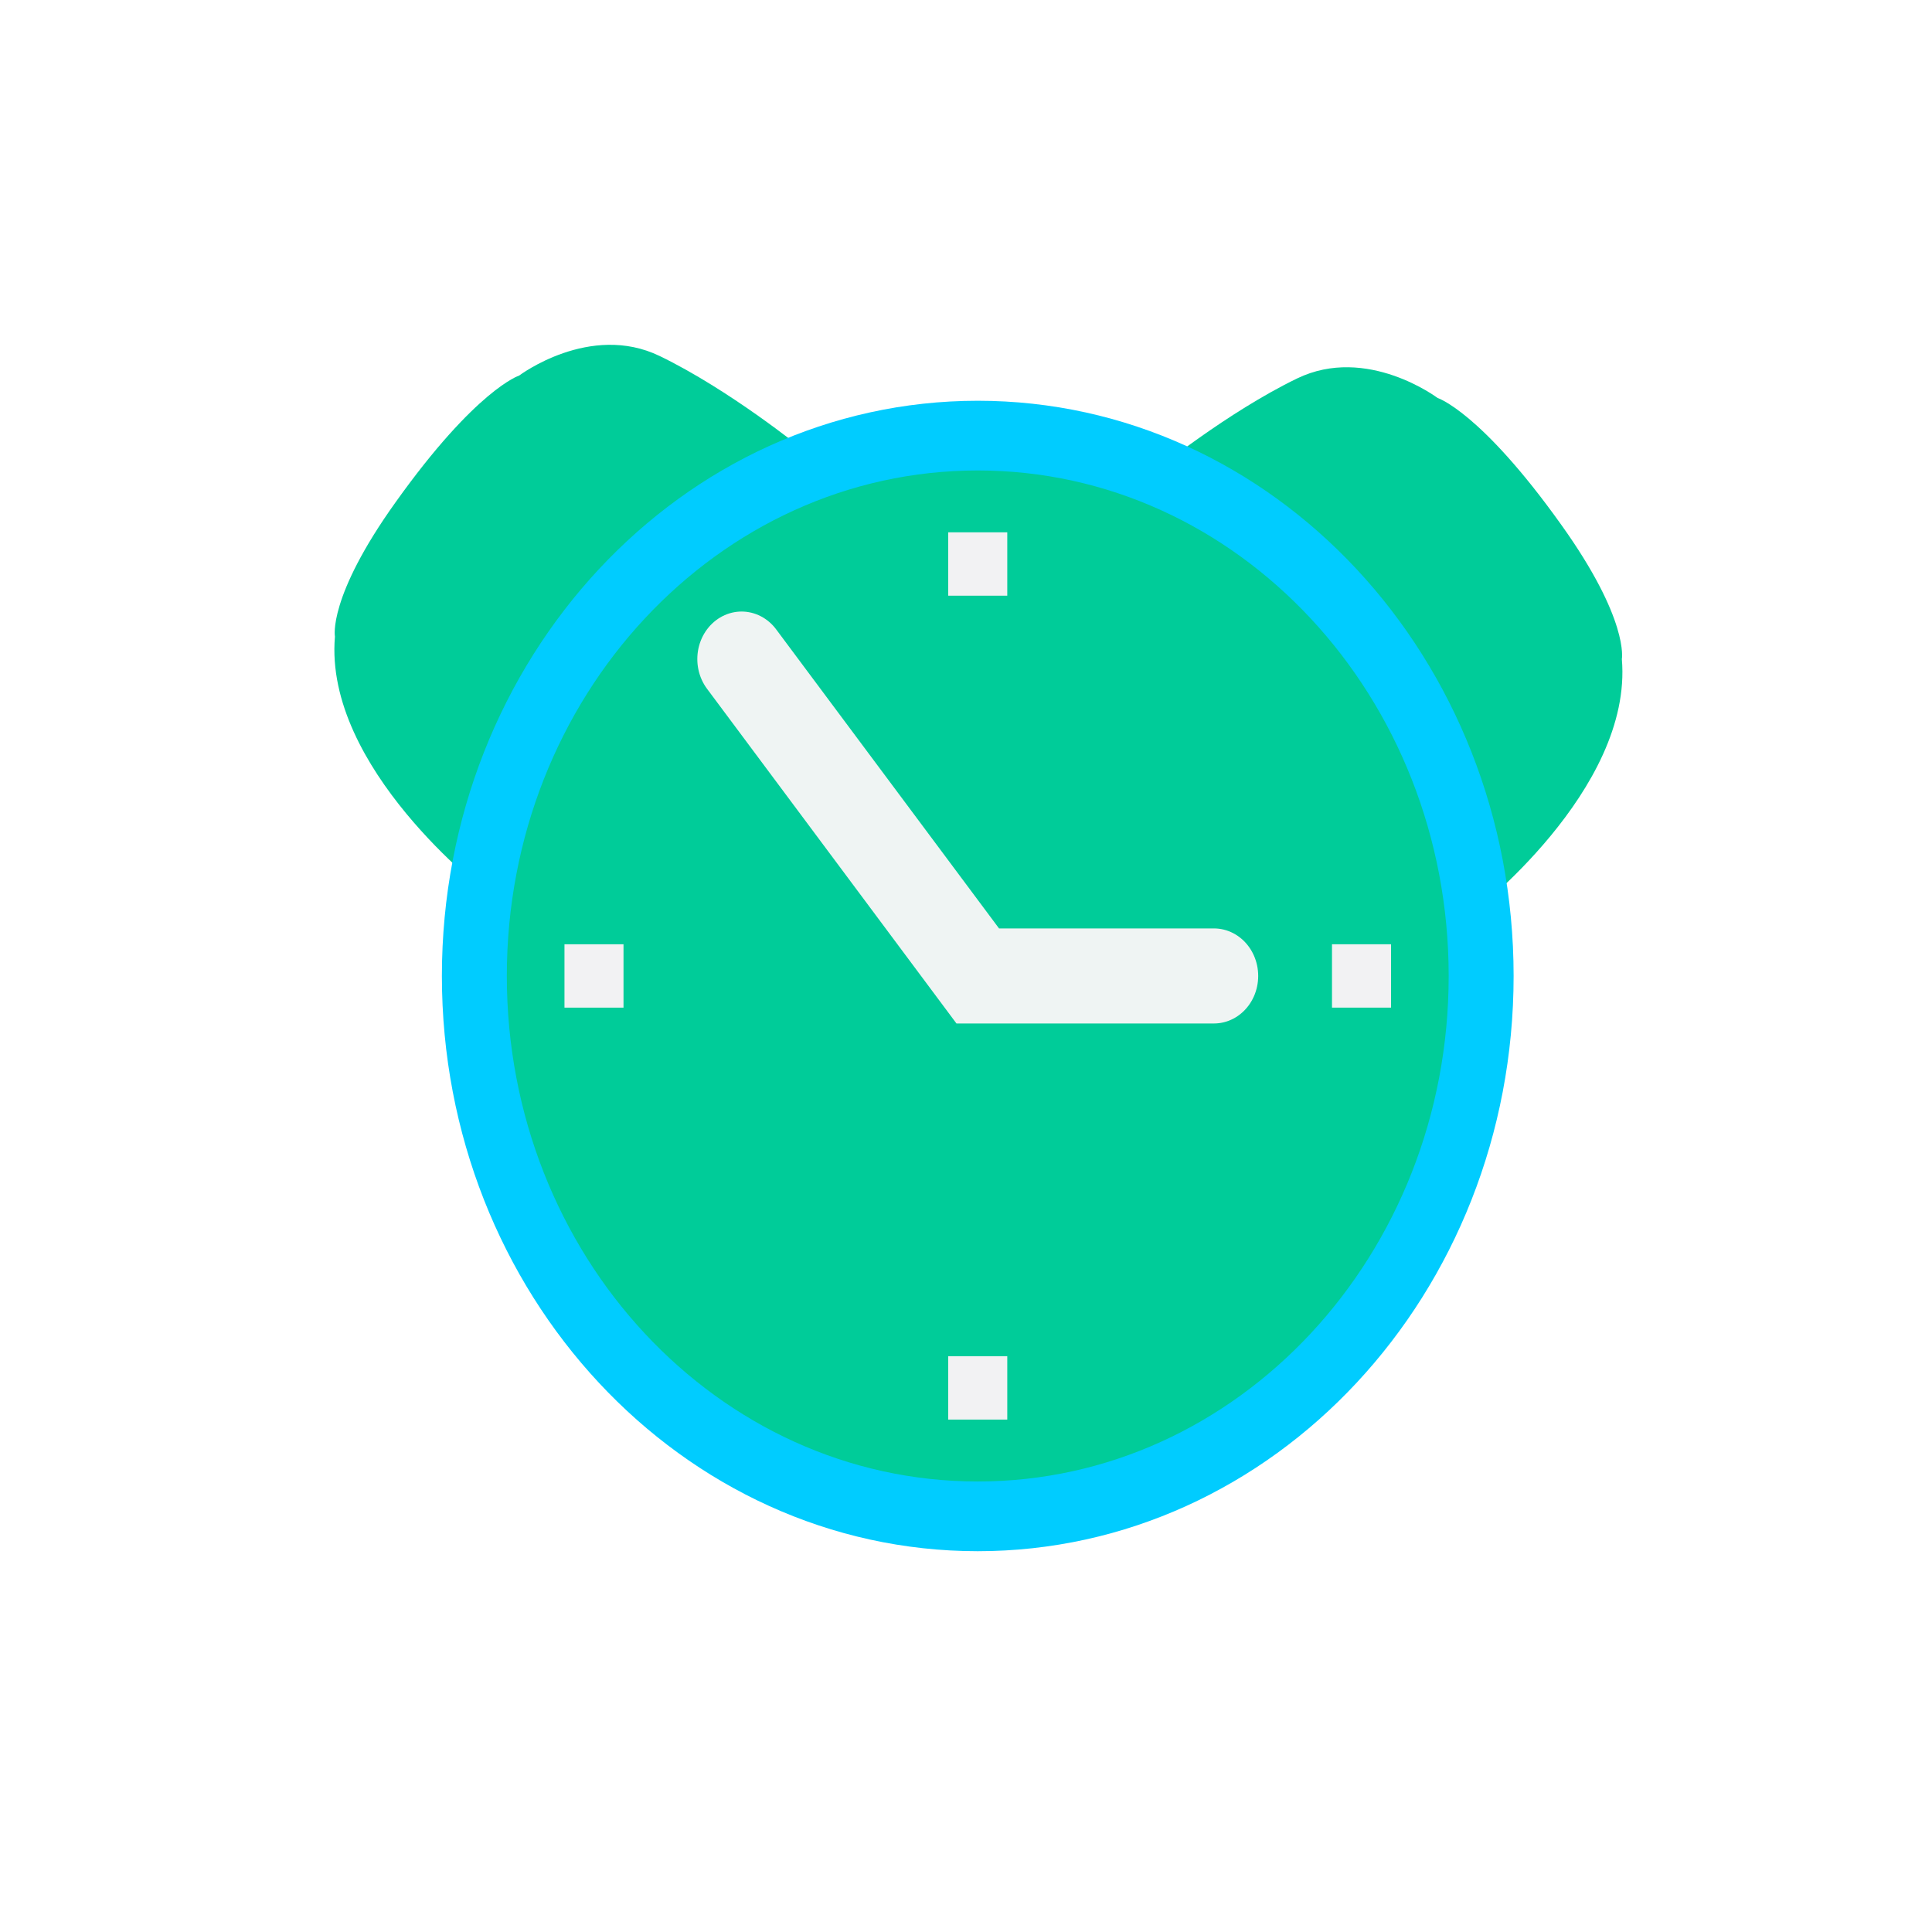
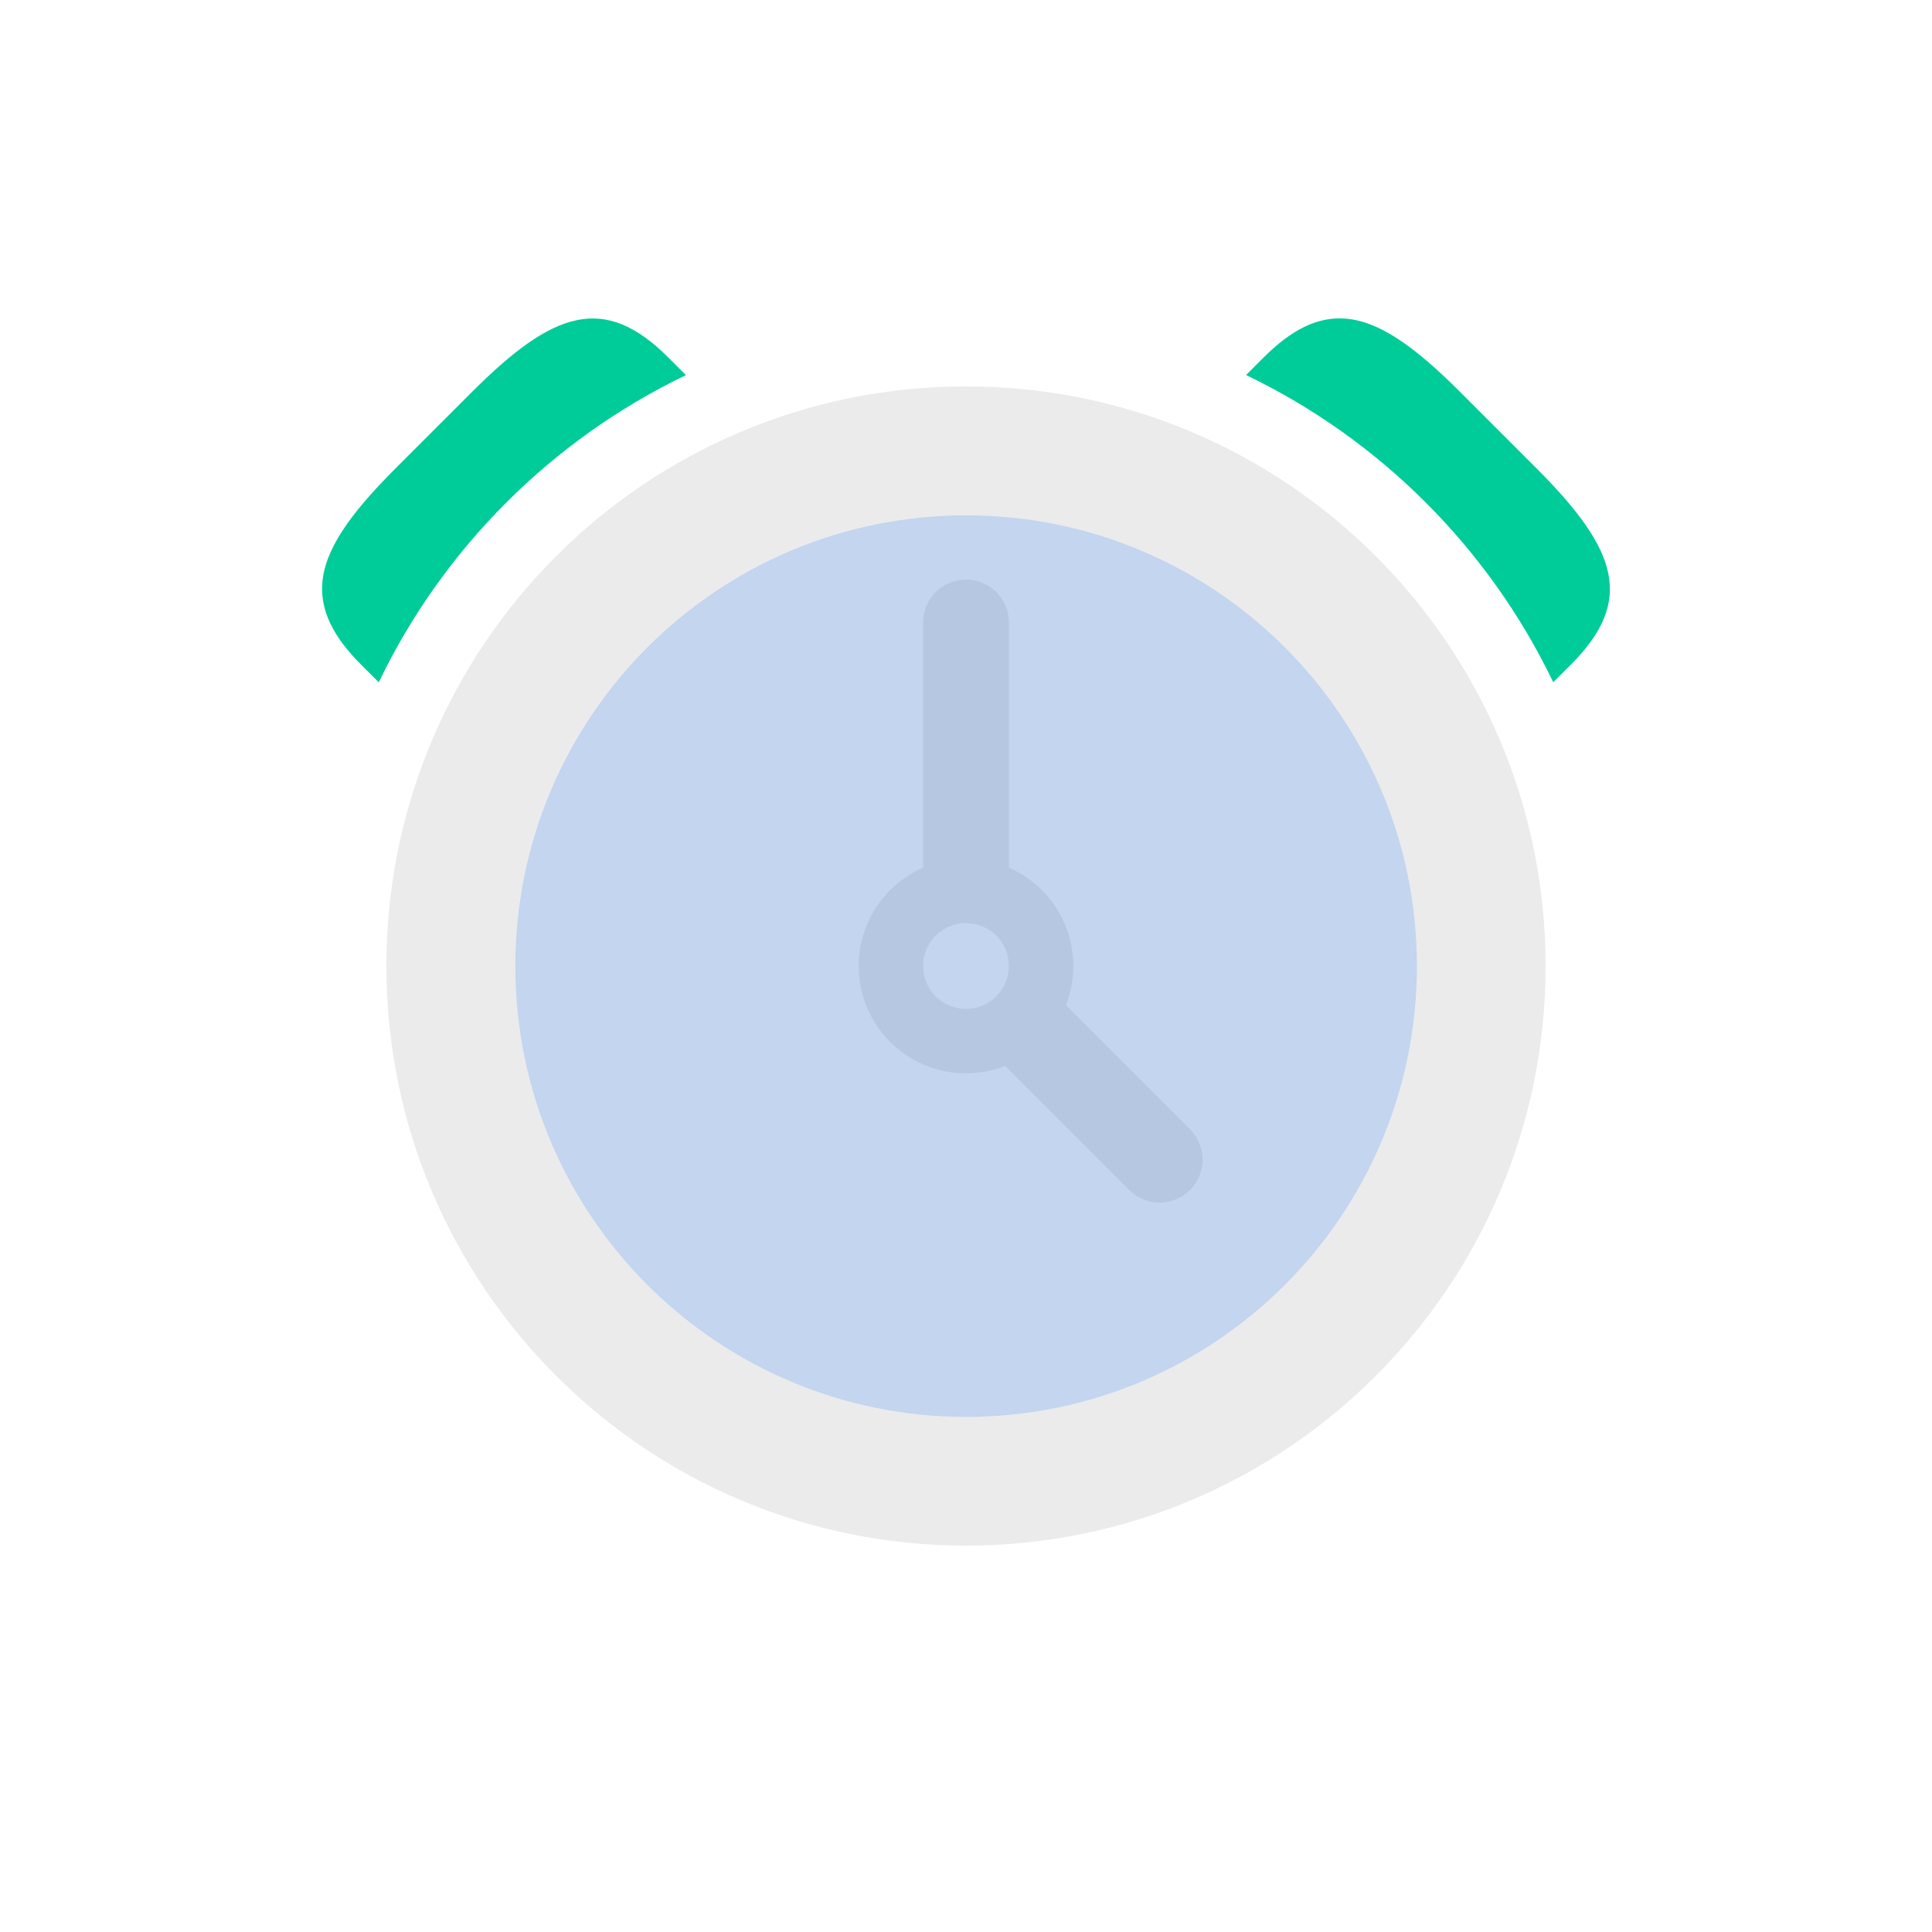
- <svg xmlns="http://www.w3.org/2000/svg" version="1.1" width="24" height="24" id="svg7826">
-   <defs id="defs7828" />
-   <g id="123" transform="translate(0,-1028.362)">
-     <rect width="24" height="24" x="-2.220446e-16" y="1028.362" id="bg_hide" style="opacity:0;fill:#a3a3a3;fill-opacity:1;stroke:none" />
-     <g transform="matrix(0.7334194,0,0,0.787285,3.344954,221.4243)" id="g4228">
-       <g id="g4501" transform="matrix(1.024543,0,0,1,-0.1356225,0.2724)">
-         <path style="fill:#00cc99;fill-opacity:1;stroke:none" id="path4499" d="m 20,1039.115 c 0,0 2.679,-1.955 2.493,-4.025 0,0 0.124,-0.618 -1.002,-2.12 -1.335,-1.786 -2.044,-2 -2.044,-2 0,0 -1.169,-0.841 -2.323,-0.308 -1.154,0.533 -2.351,1.461 -2.351,1.461 z" />
-         <path style="fill:#00cc99;fill-opacity:1;stroke:none" id="path4497" d="m 3.711,1038.761 c 0,0 -2.679,-1.955 -2.493,-4.025 0,0 -0.124,-0.618 1.002,-2.12 1.335,-1.786 2.044,-2 2.044,-2 0,0 1.169,-0.841 2.323,-0.308 1.154,0.533 2.351,1.461 2.351,1.461 z" />
+ <svg xmlns="http://www.w3.org/2000/svg" id="svg3738" height="24" width="24" version="1.1">
+   <defs id="defs8">
+     <clipPath id="clipPath3844" clipPathUnits="userSpaceOnUse">
+       <path id="path3846" style="color:#000000;opacity:0.25;fill:#ff00ff" d="m 449,384 c -11.598,0 -21,9.402 -21,21 0,11.598 9.402,21 21,21 11.598,0 21,-9.402 21,-21 0,-11.598 -9.402,-21 -21,-21 z m 0,17 c 2.209,0 4,1.791 4,4 0,2.209 -1.791,4 -4,4 -2.209,0 -4,-1.791 -4,-4 0,-2.209 1.791,-4 4,-4 z" />
+     </clipPath>
+     <clipPath id="clipPath3844-1" clipPathUnits="userSpaceOnUse">
+       <path id="path3846-7" style="color:#000000;opacity:0.25;fill:#ff00ff" d="m 449,384 c -11.598,0 -21,9.402 -21,21 0,11.598 9.402,21 21,21 11.598,0 21,-9.402 21,-21 0,-11.598 -9.402,-21 -21,-21 z m 0,17 c 2.209,0 4,1.791 4,4 0,2.209 -1.791,4 -4,4 -2.209,0 -4,-1.791 -4,-4 0,-2.209 1.791,-4 4,-4 z" />
+     </clipPath>
+     <clipPath id="clipPath3844-1-5" clipPathUnits="userSpaceOnUse">
+       <path id="path3846-7-9" style="color:#000000;opacity:0.25;fill:#ff00ff" d="m 449,384 c -11.598,0 -21,9.402 -21,21 0,11.598 9.402,21 21,21 11.598,0 21,-9.402 21,-21 0,-11.598 -9.402,-21 -21,-21 z m 0,17 c 2.209,0 4,1.791 4,4 0,2.209 -1.791,4 -4,4 -2.209,0 -4,-1.791 -4,-4 0,-2.209 1.791,-4 4,-4 z" />
+     </clipPath>
+     <clipPath id="clipPath3844-3" clipPathUnits="userSpaceOnUse">
+       <path id="path3846-5" style="color:#000000;opacity:0.25;fill:#ff00ff" d="m 449,384 c -11.598,0 -21,9.402 -21,21 0,11.598 9.402,21 21,21 11.598,0 21,-9.402 21,-21 0,-11.598 -9.402,-21 -21,-21 z m 0,17 c 2.209,0 4,1.791 4,4 0,2.209 -1.791,4 -4,4 -2.209,0 -4,-1.791 -4,-4 0,-2.209 1.791,-4 4,-4 z" />
+     </clipPath>
+     <clipPath id="clipPath3844-1-4" clipPathUnits="userSpaceOnUse">
+       <path id="path3846-7-93" style="color:#000000;opacity:0.25;fill:#ff00ff" d="m 449,384 c -11.598,0 -21,9.402 -21,21 0,11.598 9.402,21 21,21 11.598,0 21,-9.402 21,-21 0,-11.598 -9.402,-21 -21,-21 z m 0,17 c 2.209,0 4,1.791 4,4 0,2.209 -1.791,4 -4,4 -2.209,0 -4,-1.791 -4,-4 0,-2.209 1.791,-4 4,-4 z" />
+     </clipPath>
+     <clipPath id="clipPath3844-6" clipPathUnits="userSpaceOnUse">
+       <path id="path3846-0" style="color:#000000;opacity:0.25;fill:#ff00ff" d="m 449,384 c -11.598,0 -21,9.402 -21,21 0,11.598 9.402,21 21,21 11.598,0 21,-9.402 21,-21 0,-11.598 -9.402,-21 -21,-21 z m 0,17 c 2.209,0 4,1.791 4,4 0,2.209 -1.791,4 -4,4 -2.209,0 -4,-1.791 -4,-4 0,-2.209 1.791,-4 4,-4 z" />
+     </clipPath>
+     <clipPath id="clipPath3844-1-8" clipPathUnits="userSpaceOnUse">
+       <path id="path3846-7-3" style="color:#000000;opacity:0.25;fill:#ff00ff" d="m 449,384 c -11.598,0 -21,9.402 -21,21 0,11.598 9.402,21 21,21 11.598,0 21,-9.402 21,-21 0,-11.598 -9.402,-21 -21,-21 z m 0,17 c 2.209,0 4,1.791 4,4 0,2.209 -1.791,4 -4,4 -2.209,0 -4,-1.791 -4,-4 0,-2.209 1.791,-4 4,-4 z" />
+     </clipPath>
+     <clipPath id="clipPath3844-7" clipPathUnits="userSpaceOnUse">
+       <path id="path3846-9" style="color:#000000;opacity:0.25;fill:#ff00ff" d="m 449,384 c -11.598,0 -21,9.402 -21,21 0,11.598 9.402,21 21,21 11.598,0 21,-9.402 21,-21 0,-11.598 -9.402,-21 -21,-21 z m 0,17 c 2.209,0 4,1.791 4,4 0,2.209 -1.791,4 -4,4 -2.209,0 -4,-1.791 -4,-4 0,-2.209 1.791,-4 4,-4 z" />
+     </clipPath>
+     <clipPath id="clipPath3844-1-6" clipPathUnits="userSpaceOnUse">
+       <path id="path3846-7-1" style="color:#000000;opacity:0.25;fill:#ff00ff" d="m 449,384 c -11.598,0 -21,9.402 -21,21 0,11.598 9.402,21 21,21 11.598,0 21,-9.402 21,-21 0,-11.598 -9.402,-21 -21,-21 z m 0,17 c 2.209,0 4,1.791 4,4 0,2.209 -1.791,4 -4,4 -2.209,0 -4,-1.791 -4,-4 0,-2.209 1.791,-4 4,-4 z" />
+     </clipPath>
+     <clipPath id="clipPath3844-5" clipPathUnits="userSpaceOnUse">
+       <path id="path3846-3" style="color:#000000;opacity:0.25;fill:#ff00ff" d="m 449,384 c -11.598,0 -21,9.402 -21,21 0,11.598 9.402,21 21,21 11.598,0 21,-9.402 21,-21 0,-11.598 -9.402,-21 -21,-21 z m 0,17 c 2.209,0 4,1.791 4,4 0,2.209 -1.791,4 -4,4 -2.209,0 -4,-1.791 -4,-4 0,-2.209 1.791,-4 4,-4 z" />
+     </clipPath>
+     <clipPath id="clipPath3844-8" clipPathUnits="userSpaceOnUse">
+       <path id="path3846-01" style="color:#000000;opacity:0.25;fill:#ff00ff" d="m 449,384 c -11.598,0 -21,9.402 -21,21 0,11.598 9.402,21 21,21 11.598,0 21,-9.402 21,-21 0,-11.598 -9.402,-21 -21,-21 z m 0,17 c 2.209,0 4,1.791 4,4 0,2.209 -1.791,4 -4,4 -2.209,0 -4,-1.791 -4,-4 0,-2.209 1.791,-4 4,-4 z" />
+     </clipPath>
+     <clipPath id="clipPath3844-1-9" clipPathUnits="userSpaceOnUse">
+       <path id="path3846-7-92" style="color:#000000;opacity:0.25;fill:#ff00ff" d="m 449,384 c -11.598,0 -21,9.402 -21,21 0,11.598 9.402,21 21,21 11.598,0 21,-9.402 21,-21 0,-11.598 -9.402,-21 -21,-21 z m 0,17 c 2.209,0 4,1.791 4,4 0,2.209 -1.791,4 -4,4 -2.209,0 -4,-1.791 -4,-4 0,-2.209 1.791,-4 4,-4 z" />
+     </clipPath>
+     <clipPath id="clipPath3844-8-6" clipPathUnits="userSpaceOnUse">
+       <path id="path3846-01-5" style="color:#000000;opacity:0.25;fill:#ff00ff" d="m 449,384 c -11.598,0 -21,9.402 -21,21 0,11.598 9.402,21 21,21 11.598,0 21,-9.402 21,-21 0,-11.598 -9.402,-21 -21,-21 z m 0,17 c 2.209,0 4,1.791 4,4 0,2.209 -1.791,4 -4,4 -2.209,0 -4,-1.791 -4,-4 0,-2.209 1.791,-4 4,-4 z" />
+     </clipPath>
+     <clipPath id="clipPath3844-1-9-8" clipPathUnits="userSpaceOnUse">
+       <path id="path3846-7-92-5" style="color:#000000;opacity:0.25;fill:#ff00ff" d="m 449,384 c -11.598,0 -21,9.402 -21,21 0,11.598 9.402,21 21,21 11.598,0 21,-9.402 21,-21 0,-11.598 -9.402,-21 -21,-21 z m 0,17 c 2.209,0 4,1.791 4,4 0,2.209 -1.791,4 -4,4 -2.209,0 -4,-1.791 -4,-4 0,-2.209 1.791,-4 4,-4 z" />
+     </clipPath>
+     <clipPath id="clipPath3844-8-7" clipPathUnits="userSpaceOnUse">
+       <path id="path3846-01-53" style="color:#000000;opacity:0.25;fill:#ff00ff" d="m 449,384 c -11.598,0 -21,9.402 -21,21 0,11.598 9.402,21 21,21 11.598,0 21,-9.402 21,-21 0,-11.598 -9.402,-21 -21,-21 z m 0,17 c 2.209,0 4,1.791 4,4 0,2.209 -1.791,4 -4,4 -2.209,0 -4,-1.791 -4,-4 0,-2.209 1.791,-4 4,-4 z" />
+     </clipPath>
+     <clipPath id="clipPath3844-1-9-1" clipPathUnits="userSpaceOnUse">
+       <path id="path3846-7-92-2" style="color:#000000;opacity:0.25;fill:#ff00ff" d="m 449,384 c -11.598,0 -21,9.402 -21,21 0,11.598 9.402,21 21,21 11.598,0 21,-9.402 21,-21 0,-11.598 -9.402,-21 -21,-21 z m 0,17 c 2.209,0 4,1.791 4,4 0,2.209 -1.791,4 -4,4 -2.209,0 -4,-1.791 -4,-4 0,-2.209 1.791,-4 4,-4 z" />
+     </clipPath>
+     <clipPath id="clipPath3844-1-9-1-2" clipPathUnits="userSpaceOnUse">
+       <path id="path3846-7-92-2-2" style="color:#000000;opacity:0.25;fill:#ff00ff" d="m 449,384 c -11.598,0 -21,9.402 -21,21 0,11.598 9.402,21 21,21 11.598,0 21,-9.402 21,-21 0,-11.598 -9.402,-21 -21,-21 z m 0,17 c 2.209,0 4,1.791 4,4 0,2.209 -1.791,4 -4,4 -2.209,0 -4,-1.791 -4,-4 0,-2.209 1.791,-4 4,-4 z" />
+     </clipPath>
+     <clipPath id="clipPath3844-8-7-7" clipPathUnits="userSpaceOnUse">
+       <path id="path3846-01-53-0" style="color:#000000;opacity:0.25;fill:#ff00ff" d="m 449,384 c -11.598,0 -21,9.402 -21,21 0,11.598 9.402,21 21,21 11.598,0 21,-9.402 21,-21 0,-11.598 -9.402,-21 -21,-21 z m 0,17 c 2.209,0 4,1.791 4,4 0,2.209 -1.791,4 -4,4 -2.209,0 -4,-1.791 -4,-4 0,-2.209 1.791,-4 4,-4 z" />
+     </clipPath>
+     <clipPath id="clipPath3844-1-9-8-7" clipPathUnits="userSpaceOnUse">
+       <path id="path3846-7-92-5-2" style="color:#000000;opacity:0.25;fill:#ff00ff" d="m 449,384 c -11.598,0 -21,9.402 -21,21 0,11.598 9.402,21 21,21 11.598,0 21,-9.402 21,-21 0,-11.598 -9.402,-21 -21,-21 z m 0,17 c 2.209,0 4,1.791 4,4 0,2.209 -1.791,4 -4,4 -2.209,0 -4,-1.791 -4,-4 0,-2.209 1.791,-4 4,-4 z" />
+     </clipPath>
+     <clipPath id="clipPath3844-8-6-7" clipPathUnits="userSpaceOnUse">
+       <path id="path3846-01-5-2" style="color:#000000;opacity:0.25;fill:#ff00ff" d="m 449,384 c -11.598,0 -21,9.402 -21,21 0,11.598 9.402,21 21,21 11.598,0 21,-9.402 21,-21 0,-11.598 -9.402,-21 -21,-21 z m 0,17 c 2.209,0 4,1.791 4,4 0,2.209 -1.791,4 -4,4 -2.209,0 -4,-1.791 -4,-4 0,-2.209 1.791,-4 4,-4 z" />
+     </clipPath>
+     <clipPath id="clipPath3844-1-9-6" clipPathUnits="userSpaceOnUse">
+       <path id="path3846-7-92-0" style="color:#000000;opacity:0.25;fill:#ff00ff" d="m 449,384 c -11.598,0 -21,9.402 -21,21 0,11.598 9.402,21 21,21 11.598,0 21,-9.402 21,-21 0,-11.598 -9.402,-21 -21,-21 z m 0,17 c 2.209,0 4,1.791 4,4 0,2.209 -1.791,4 -4,4 -2.209,0 -4,-1.791 -4,-4 0,-2.209 1.791,-4 4,-4 z" />
+     </clipPath>
+     <clipPath id="clipPath3844-8-5" clipPathUnits="userSpaceOnUse">
+       <path id="path3846-01-6" style="color:#000000;opacity:0.25;fill:#ff00ff" d="m 449,384 c -11.598,0 -21,9.402 -21,21 0,11.598 9.402,21 21,21 11.598,0 21,-9.402 21,-21 0,-11.598 -9.402,-21 -21,-21 z m 0,17 c 2.209,0 4,1.791 4,4 0,2.209 -1.791,4 -4,4 -2.209,0 -4,-1.791 -4,-4 0,-2.209 1.791,-4 4,-4 z" />
+     </clipPath>
+     <clipPath id="clipPath3844-1-9-1-8" clipPathUnits="userSpaceOnUse">
+       <path id="path3846-7-92-2-21" style="color:#000000;opacity:0.25;fill:#ff00ff" d="m 449,384 c -11.598,0 -21,9.402 -21,21 0,11.598 9.402,21 21,21 11.598,0 21,-9.402 21,-21 0,-11.598 -9.402,-21 -21,-21 z m 0,17 c 2.209,0 4,1.791 4,4 0,2.209 -1.791,4 -4,4 -2.209,0 -4,-1.791 -4,-4 0,-2.209 1.791,-4 4,-4 z" />
+     </clipPath>
+     <clipPath id="clipPath3844-8-7-6" clipPathUnits="userSpaceOnUse">
+       <path id="path3846-01-53-00" style="color:#000000;opacity:0.25;fill:#ff00ff" d="m 449,384 c -11.598,0 -21,9.402 -21,21 0,11.598 9.402,21 21,21 11.598,0 21,-9.402 21,-21 0,-11.598 -9.402,-21 -21,-21 z m 0,17 c 2.209,0 4,1.791 4,4 0,2.209 -1.791,4 -4,4 -2.209,0 -4,-1.791 -4,-4 0,-2.209 1.791,-4 4,-4 z" />
+     </clipPath>
+     <clipPath id="clipPath3844-1-9-8-6" clipPathUnits="userSpaceOnUse">
+       <path id="path3846-7-92-5-8" style="color:#000000;opacity:0.25;fill:#ff00ff" d="m 449,384 c -11.598,0 -21,9.402 -21,21 0,11.598 9.402,21 21,21 11.598,0 21,-9.402 21,-21 0,-11.598 -9.402,-21 -21,-21 z m 0,17 c 2.209,0 4,1.791 4,4 0,2.209 -1.791,4 -4,4 -2.209,0 -4,-1.791 -4,-4 0,-2.209 1.791,-4 4,-4 z" />
+     </clipPath>
+     <clipPath id="clipPath3844-8-6-8" clipPathUnits="userSpaceOnUse">
+       <path id="path3846-01-5-7" style="color:#000000;opacity:0.25;fill:#ff00ff" d="m 449,384 c -11.598,0 -21,9.402 -21,21 0,11.598 9.402,21 21,21 11.598,0 21,-9.402 21,-21 0,-11.598 -9.402,-21 -21,-21 z m 0,17 c 2.209,0 4,1.791 4,4 0,2.209 -1.791,4 -4,4 -2.209,0 -4,-1.791 -4,-4 0,-2.209 1.791,-4 4,-4 z" />
+     </clipPath>
+     <clipPath id="clipPath3844-1-9-9" clipPathUnits="userSpaceOnUse">
+       <path id="path3846-7-92-7" style="color:#000000;opacity:0.25;fill:#ff00ff" d="m 449,384 c -11.598,0 -21,9.402 -21,21 0,11.598 9.402,21 21,21 11.598,0 21,-9.402 21,-21 0,-11.598 -9.402,-21 -21,-21 z m 0,17 c 2.209,0 4,1.791 4,4 0,2.209 -1.791,4 -4,4 -2.209,0 -4,-1.791 -4,-4 0,-2.209 1.791,-4 4,-4 z" />
+     </clipPath>
+     <clipPath id="clipPath3844-8-2" clipPathUnits="userSpaceOnUse">
+       <path id="path3846-01-9" style="color:#000000;opacity:0.25;fill:#ff00ff" d="m 449,384 c -11.598,0 -21,9.402 -21,21 0,11.598 9.402,21 21,21 11.598,0 21,-9.402 21,-21 0,-11.598 -9.402,-21 -21,-21 z m 0,17 c 2.209,0 4,1.791 4,4 0,2.209 -1.791,4 -4,4 -2.209,0 -4,-1.791 -4,-4 0,-2.209 1.791,-4 4,-4 z" />
+     </clipPath>
+     <clipPath id="clipPath3844-8-9" clipPathUnits="userSpaceOnUse">
+       <path id="path3846-01-2" style="color:#000000;opacity:0.25;fill:#ff00ff" d="m 449,384 c -11.598,0 -21,9.402 -21,21 0,11.598 9.402,21 21,21 11.598,0 21,-9.402 21,-21 0,-11.598 -9.402,-21 -21,-21 z m 0,17 c 2.209,0 4,1.791 4,4 0,2.209 -1.791,4 -4,4 -2.209,0 -4,-1.791 -4,-4 0,-2.209 1.791,-4 4,-4 z" />
+     </clipPath>
+     <clipPath id="clipPath3844-8-9-5" clipPathUnits="userSpaceOnUse">
+       <path id="path3846-01-2-2" style="color:#000000;opacity:0.25;fill:#ff00ff" d="m 449,384 c -11.598,0 -21,9.402 -21,21 0,11.598 9.402,21 21,21 11.598,0 21,-9.402 21,-21 0,-11.598 -9.402,-21 -21,-21 z m 0,17 c 2.209,0 4,1.791 4,4 0,2.209 -1.791,4 -4,4 -2.209,0 -4,-1.791 -4,-4 0,-2.209 1.791,-4 4,-4 z" />
+     </clipPath>
+     <clipPath id="clipPath3844-8-9-59" clipPathUnits="userSpaceOnUse">
+       <path id="path3846-01-2-5" style="color:#000000;opacity:0.25;fill:#ff00ff" d="m 449,384 c -11.598,0 -21,9.402 -21,21 0,11.598 9.402,21 21,21 11.598,0 21,-9.402 21,-21 0,-11.598 -9.402,-21 -21,-21 z m 0,17 c 2.209,0 4,1.791 4,4 0,2.209 -1.791,4 -4,4 -2.209,0 -4,-1.791 -4,-4 0,-2.209 1.791,-4 4,-4 z" />
+     </clipPath>
+     <clipPath id="clipPath3844-8-62" clipPathUnits="userSpaceOnUse">
+       <path id="path3846-01-57" style="color:#000000;opacity:0.25;fill:#ff00ff" d="m 449,384 c -11.598,0 -21,9.402 -21,21 0,11.598 9.402,21 21,21 11.598,0 21,-9.402 21,-21 0,-11.598 -9.402,-21 -21,-21 z m 0,17 c 2.209,0 4,1.791 4,4 0,2.209 -1.791,4 -4,4 -2.209,0 -4,-1.791 -4,-4 0,-2.209 1.791,-4 4,-4 z" />
+     </clipPath>
+   </defs>
+   <g id="kalarm">
+     <rect y="0" x="0" height="24" width="24" id="rect2991" style="opacity:0.01;fill:#000000;fill-opacity:0.004;stroke:none" />
+     <path id="path3052-2-9" style="color:#000000;opacity:0;fill:none;stroke:#000000;stroke-width:1.6;stroke-linejoin:round;stroke-opacity:0" d="m 18.4,13 a 6.4,6.4 0 0 1 -12.8,0 6.4,6.4 0 1 1 12.8,0 z" />
+     <path id="path3052-0" style="color:#000000;fill:none;stroke:#ebebeb;stroke-width:1.6;stroke-linejoin:round;stroke-opacity:1" d="m 18.4,12 a 6.4,6.4 0 0 1 -12.8,0 6.4,6.4 0 1 1 12.8,0 z" />
+     <g id="g5232">
+       <g id="g4939-1" style="opacity:0.3" transform="translate(0,26)">
+         <path id="rect3809-9-04" style="color:#000000;opacity:0;fill:#000000;fill-opacity:0" d="m 16.696,-21.043 c -0.331,-0.02 -0.65,0.135 -0.997,0.482 l -0.22,0.22 c 1.664,0.799 3.017,2.152 3.816,3.816 l 0.22,-0.22 c 0.795,-0.795 0.58,-1.428 -0.426,-2.435 l -0.955,-0.955 c -0.566,-0.566 -1.012,-0.883 -1.437,-0.908 z" />
+         <path id="path3817-7-94" style="color:#000000;opacity:0;fill:#000000;fill-opacity:0" d="m 4.003,-17.742 c -0.02,0.331 0.135,0.65 0.482,0.997 l 0.22,0.22 c 0.799,-1.664 2.152,-3.017 3.816,-3.816 l -0.22,-0.22 c -0.795,-0.795 -1.428,-0.58 -2.435,0.426 l -0.955,0.955 c -0.566,0.566 -0.883,1.012 -0.908,1.437 z" />
      </g>
-       <path style="fill:#00cc99;fill-opacity:1;stroke:#00ccff;stroke-width:1.161;stroke-miterlimit:4;stroke-dasharray:none;stroke-opacity:1" id="path3778" transform="matrix(0.9473684,0,0,0.9473679,0.6315788,1028.994)" d="M 21,12 A 9,9 0 1 1 3,12 9,9 0 1 1 21,12 Z" />
-       <path style="fill:none;stroke:#f4f4f4;stroke-width:1.5;stroke-linecap:round;stroke-linejoin:miter;stroke-miterlimit:4;stroke-dasharray:none;stroke-opacity:0.976" id="path3803" transform="translate(0,1028.362)" d="m 8,7 4,5 h 4" />
-       <path style="fill:#f2f2f3;fill-opacity:1;stroke:#f2f2f3;stroke-width:1px;stroke-linecap:butt;stroke-linejoin:miter;stroke-opacity:1" id="path3844" d="m 12,1033.362 v 1 0" />
-       <path style="fill:none;stroke:#f2f2f3;stroke-width:1px;stroke-linecap:butt;stroke-linejoin:round;stroke-opacity:1" id="path3846" d="m 18,1040.362 h 1" />
-       <path style="fill:#f2f2f3;fill-opacity:1;stroke:#f2f2f3;stroke-width:1px;stroke-linecap:butt;stroke-linejoin:miter;stroke-opacity:1" id="path3848" d="m 12,1046.362 v 1" />
-       <path style="fill:none;stroke:#f2f2f3;stroke-width:1px;stroke-linecap:butt;stroke-linejoin:miter;stroke-opacity:1" id="path3852" d="M 5,1040.362 H 6" />
-     </g>
-   </g>
-   <g id="kalarm-disabled" transform="translate(62,-1028.362)">
-     <g id="123-5-6">
-       <rect style="opacity:0;fill:#a3a3a3;fill-opacity:1;stroke:none" id="bg_hide-8-1" y="1028.362" x="-2.220446e-16" height="24" width="24" />
-       <g transform="matrix(0.7334194,0,0,0.7862636,3.039869,222.9846)" id="g4281">
-         <g transform="matrix(1.024543,0,0,1,-0.135622,0.2396)" id="g4501-9">
-           <path d="m 20,1039.115 c 0,0 2.679,-1.955 2.493,-4.025 0,0 0.124,-0.618 -1.002,-2.12 -1.335,-1.786 -2.044,-2 -2.044,-2 0,0 -1.169,-0.841 -2.323,-0.308 -1.154,0.533 -2.351,1.461 -2.351,1.461 z" id="path4499-31" style="fill:#00cc99;fill-opacity:1;stroke:none" />
-           <path d="m 3.711,1038.761 c 0,0 -2.679,-1.955 -2.493,-4.025 0,0 -0.124,-0.618 1.002,-2.12 1.335,-1.786 2.044,-2 2.044,-2 0,0 1.169,-0.841 2.323,-0.308 1.154,0.533 2.351,1.461 2.351,1.461 z" id="path4497-4" style="fill:#00cc99;fill-opacity:1;stroke:none" />
-         </g>
-         <path d="M 21,12 A 9,9 0 1 1 3,12 9,9 0 1 1 21,12 Z" transform="matrix(0.9473684,0,0,0.9473679,0.6315788,1028.994)" id="path3778-7-0" style="fill:none;stroke:#00ccff;stroke-width:1.161;stroke-miterlimit:4;stroke-dasharray:none;stroke-opacity:1" />
-         <path d="M 21,12 A 9,9 0 1 1 3,12 9,9 0 1 1 21,12 Z" transform="matrix(0.8888889,0,0,0.8918125,1.333333,1029.687)" id="path3778-2-0-4" style="fill:#00cc99;fill-opacity:1;fill-rule:evenodd;stroke:#00cc99;stroke-opacity:1" />
-         <path d="M 11.916,11.932 12,12 11.939,12.053" transform="translate(0,1028.362)" id="path3803-4-2" style="fill:none;stroke:#f2f2f3;stroke-width:1.5;stroke-linecap:round;stroke-linejoin:miter;stroke-miterlimit:4;stroke-dasharray:none;stroke-opacity:1" />
-         <path d="m 12,1033.362 0,1 0,0" id="path3844-8-2" style="fill:none;stroke:#f2f2f3;stroke-width:1px;stroke-linecap:butt;stroke-linejoin:miter;stroke-opacity:1" />
-         <path d="m 18,1040.362 1,0" id="path3846-0-2" style="fill:none;stroke:#f2f2f3;stroke-width:1px;stroke-linecap:butt;stroke-linejoin:round;stroke-opacity:1" />
-         <path d="m 12,1046.362 0,1" id="path3848-4-0" style="fill:none;stroke:#f2f2f3;stroke-width:1px;stroke-linecap:butt;stroke-linejoin:miter;stroke-opacity:1" />
-         <path d="m 5,1040.362 1,0" id="path3852-2-5" style="fill:none;stroke:#f2f2f3;stroke-width:1px;stroke-linecap:butt;stroke-linejoin:miter;stroke-opacity:1" />
-         <g transform="matrix(0.35,0,0,0.3569315,-8.577968,1013.463)" id="g3011" style="display:inline">
-           <path d="m 60.508,94.483 6.023,6.094 5.931,-5.906 5.838,5.906 6.208,-6.281 -5.838,-5.719 5.838,-5.719 -6.208,-6.281 -5.838,5.906 -5.931,-5.906 -6.023,6.094 5.838,5.906 -5.838,5.906 z" id="path7165" style="display:inline;fill:#ff557f;fill-opacity:1;fill-rule:evenodd;stroke:none" />
-         </g>
+       <g id="g4935-5" transform="translate(0,48)">
+         <path id="rect3809-18" style="color:#000000;fill:#00cc99;fill-opacity:1" d="m 16.696,-44.043 c -0.331,-0.02 -0.65,0.135 -0.997,0.482 l -0.22,0.22 c 1.664,0.799 3.017,2.152 3.816,3.816 l 0.22,-0.22 c 0.795,-0.795 0.58,-1.428 -0.426,-2.435 l -0.955,-0.955 c -0.566,-0.566 -1.012,-0.883 -1.437,-0.908 z" />
+         <path id="path3817-2" style="color:#000000;fill:#00cc99;fill-opacity:1" d="m 4.003,-40.741 c -0.02,0.331 0.135,0.65 0.482,0.997 l 0.22,0.22 c 0.799,-1.664 2.152,-3.017 3.816,-3.816 l -0.22,-0.22 c -0.795,-0.795 -1.428,-0.58 -2.435,0.426 l -0.955,0.955 c -0.566,0.566 -0.883,1.012 -0.908,1.437 z" />
      </g>
    </g>
-   </g>
-   <g id="kalarm-partdisabled" transform="translate(-27.375,-1047.612)">
-     <g id="g3824" transform="translate(58.375,19.25)">
-       <g id="g3826">
-         <rect style="opacity:0;fill:#a3a3a3;fill-opacity:1;stroke:none" id="rect3830" y="1028.362" x="-2.220446e-16" height="24" width="24" />
+     <g transform="translate(0,48)" id="g4929-1">
+       <path d="m 12,-37.333 c -0.736,0 -1.333,0.597 -1.333,1.333 0,0.736 0.597,1.333 1.333,1.333 0.736,0 1.333,-0.597 1.333,-1.333 0,-0.736 -0.597,-1.333 -1.333,-1.333 z m 0,0.8 c 0.295,0 0.533,0.239 0.533,0.533 0,0.295 -0.239,0.533 -0.533,0.533 -0.295,0 -0.533,-0.239 -0.533,-0.533 0,-0.295 0.239,-0.533 0.533,-0.533 z" style="color:#000000;fill:#ebebeb;fill-opacity:1" id="path3831-9" />
+       <g clip-path="url(#clipPath3844-8)" style="stroke:#ebebeb;stroke-opacity:1" id="g3835-01" transform="matrix(0.2666667,0,0,0.2666667,-107.7333,-144)">
+         <path transform="translate(404,360)" d="M 45,42 45,29" style="color:#000000;fill:none;stroke:#ebebeb;stroke-width:4;stroke-linecap:round;stroke-opacity:1" id="path3825-74" />
+         <path d="m 451.12,407.12 6.899,6.899" style="color:#000000;fill:none;stroke:#ebebeb;stroke-width:4;stroke-linecap:round;stroke-opacity:1" id="path3827-7" />
      </g>
    </g>
-     <g id="g4248" transform="matrix(0.7334194,0,0,0.7471578,17.68626,268.0675)">
-       <g transform="matrix(1.024543,0,0,1,58.23938,19.4896)" id="g4501-3">
-         <path d="m 20,1039.115 c 0,0 2.679,-1.955 2.493,-4.025 0,0 0.124,-0.618 -1.002,-2.12 -1.335,-1.786 -2.044,-2 -2.044,-2 0,0 -1.169,-0.841 -2.323,-0.308 -1.154,0.533 -2.351,1.461 -2.351,1.461 z" id="path4499-3" style="fill:#00cc99;fill-opacity:1;stroke:none" />
-         <path d="m 3.711,1038.761 c 0,0 -2.679,-1.955 -2.493,-4.025 0,0 -0.124,-0.618 1.002,-2.12 1.335,-1.786 2.044,-2 2.044,-2 0,0 1.169,-0.841 2.323,-0.308 1.154,0.533 2.351,1.461 2.351,1.461 z" id="path4497-8" style="fill:#00cc99;fill-opacity:1;stroke:none" />
+     <path id="path3009-62" style="color:#000000;opacity:0.3;fill:#3771c8;fill-opacity:1" d="m 17.601,12.001 a 5.6,5.6 0 0 1 -11.2,0 5.6,5.6 0 1 1 11.2,0 z" />
+   </g>
+   <g id="kalarm-partdisabled">
+     <rect y="0" x="30" height="24" width="24" id="rect2991-0" style="opacity:0.01;fill:#000000;fill-opacity:0.004;stroke:none" />
+     <path id="path3052-2-9-5" style="color:#000000;opacity:0;fill:none;stroke:#000000;stroke-width:1.6;stroke-linejoin:round;stroke-opacity:0" d="m 48.4,13 a 6.4,6.4 0 0 1 -12.8,0 6.4,6.4 0 1 1 12.8,0 z" />
+     <path id="path3052-0-8" style="color:#000000;fill:none;stroke:#ebebeb;stroke-width:1.6;stroke-linejoin:round;stroke-opacity:1" d="m 48.4,12 a 6.4,6.4 0 0 1 -12.8,0 6.4,6.4 0 1 1 12.8,0 z" />
+     <g transform="translate(30,0)" id="g5232-6">
+       <g id="g4939-1-2" style="opacity:0.3" transform="translate(0,26)">
+         <path id="rect3809-9-04-8" style="color:#000000;opacity:0;fill:#000000;fill-opacity:0" d="m 16.696,-21.043 c -0.331,-0.02 -0.65,0.135 -0.997,0.482 l -0.22,0.22 c 1.664,0.799 3.017,2.152 3.816,3.816 l 0.22,-0.22 c 0.795,-0.795 0.58,-1.428 -0.426,-2.435 l -0.955,-0.955 c -0.566,-0.566 -1.012,-0.883 -1.437,-0.908 z" />
+         <path id="path3817-7-94-0" style="color:#000000;opacity:0;fill:#000000;fill-opacity:0" d="m 4.003,-17.742 c -0.02,0.331 0.135,0.65 0.482,0.997 l 0.22,0.22 c 0.799,-1.664 2.152,-3.017 3.816,-3.816 l -0.22,-0.22 c -0.795,-0.795 -1.428,-0.58 -2.435,0.426 l -0.955,0.955 c -0.566,0.566 -0.883,1.012 -0.908,1.437 z" />
      </g>
-       <path d="M 21,12 A 9,9 0 1 1 3,12 9,9 0 1 1 21,12 Z" transform="matrix(0.9473684,0,0,0.9473679,59.00658,1048.244)" id="path3832" style="fill:#00cc99;stroke:#00ccff;stroke-width:1.161;stroke-miterlimit:4;stroke-dasharray:none;stroke-opacity:1;fill-opacity:1" />
-       <path d="M 21,12 A 9,9 0 1 1 3,12 9,9 0 1 1 21,12 Z" transform="matrix(0.8888889,0,0,0.8918125,59.70833,1048.937)" id="path3834" style="fill:#00cc99;fill-opacity:1;fill-rule:evenodd;stroke:none" />
-       <path d="m 8,7 4,5 4,0" transform="translate(58.375,1047.612)" id="path3836" style="fill:none;stroke:#f4f4f4;stroke-width:1.5;stroke-linecap:round;stroke-linejoin:miter;stroke-miterlimit:4;stroke-dasharray:none;stroke-opacity:0.976" />
-       <path d="m 12,1033.362 0,1 0,0" id="path3838" style="fill:#f2f2f3;fill-opacity:1;stroke:#f2f2f3;stroke-width:1px;stroke-linecap:butt;stroke-linejoin:miter;stroke-opacity:1" transform="translate(58.375,19.25)" />
-       <path d="m 18,1040.362 1,0" id="path3840" style="fill:none;stroke:#f2f2f3;stroke-width:1px;stroke-linecap:butt;stroke-linejoin:round;stroke-opacity:1" transform="translate(58.375,19.25)" />
-       <path d="m 12,1046.362 0,1" id="path3842" style="fill:#f2f2f3;fill-opacity:1;stroke:#f2f2f3;stroke-width:1px;stroke-linecap:butt;stroke-linejoin:miter;stroke-opacity:1" transform="translate(58.375,19.25)" />
-       <path d="m 5,1040.362 1,0" id="path3845" style="fill:none;stroke:#f2f2f3;stroke-width:1px;stroke-linecap:butt;stroke-linejoin:miter;stroke-opacity:1" transform="translate(58.375,19.25)" />
-       <g transform="matrix(0.35,0,0,0.3569315,50.79703,1033.338)" id="g3011-7" style="display:inline;fill:#b63131;fill-opacity:1">
-         <path d="m 60.508,92.731 6.023,6.094 5.931,-5.906 5.838,5.906 6.208,-6.281 -5.838,-5.719 5.838,-5.719 -6.208,-6.281 -5.838,5.906 -5.931,-5.906 -6.023,6.094 5.838,5.906 -5.838,5.906 z" id="path7165-7" style="display:inline;fill:#ff557f;fill-opacity:1;fill-rule:evenodd;stroke:none" />
+       <g id="g4935-5-8" transform="translate(0,48)">
+         <path id="rect3809-18-2" style="color:#000000;opacity:0.4;fill:#00cc99;fill-opacity:1" d="m 16.696,-44.043 c -0.331,-0.02 -0.65,0.135 -0.997,0.482 l -0.22,0.22 c 1.664,0.799 3.017,2.152 3.816,3.816 l 0.22,-0.22 c 0.795,-0.795 0.58,-1.428 -0.426,-2.435 l -0.955,-0.955 c -0.566,-0.566 -1.012,-0.883 -1.437,-0.908 z" />
+         <path id="path3817-2-61" style="color:#000000;opacity:0.4;fill:#00cc99;fill-opacity:1" d="m 4.003,-40.741 c -0.02,0.331 0.135,0.65 0.482,0.997 l 0.22,0.22 c 0.799,-1.664 2.152,-3.017 3.816,-3.816 l -0.22,-0.22 c -0.795,-0.795 -1.428,-0.58 -2.435,0.426 l -0.955,0.955 c -0.566,0.566 -0.883,1.012 -0.908,1.437 z" />
      </g>
    </g>
+     <g style="opacity:0.4" transform="translate(30,48)" id="g4929-1-0">
+       <path d="m 12,-37.333 c -0.736,0 -1.333,0.597 -1.333,1.333 0,0.736 0.597,1.333 1.333,1.333 0.736,0 1.333,-0.597 1.333,-1.333 0,-0.736 -0.597,-1.333 -1.333,-1.333 z m 0,0.8 c 0.295,0 0.533,0.239 0.533,0.533 0,0.295 -0.239,0.533 -0.533,0.533 -0.295,0 -0.533,-0.239 -0.533,-0.533 0,-0.295 0.239,-0.533 0.533,-0.533 z" style="color:#000000;fill:#ebebeb;fill-opacity:1" id="path3831-9-5" />
+       <g clip-path="url(#clipPath3844-8-9)" style="stroke:#ebebeb;stroke-opacity:1" id="g3835-01-7" transform="matrix(0.2666667,0,0,0.2666667,-107.7333,-144)">
+         <path transform="translate(404,360)" d="M 45,42 45,29" style="color:#000000;fill:none;stroke:#ebebeb;stroke-width:4;stroke-linecap:round;stroke-opacity:1" id="path3825-74-9" />
+         <path d="m 451.12,407.12 6.899,6.899" style="color:#000000;fill:none;stroke:#ebebeb;stroke-width:4;stroke-linecap:round;stroke-opacity:1" id="path3827-7-82" />
+       </g>
+     </g>
+     <path id="path3009-62-4" style="color:#000000;opacity:0.3;fill:#3771c8;fill-opacity:1" d="m 47.601,12.001 a 5.6,5.6 0 0 1 -11.2,0 5.6,5.6 0 1 1 11.2,0 z" />
+   </g>
+   <g id="kalarm-disabled" transform="translate(60,0)" style="opacity:0.4">
+     <rect y="0" x="0" height="24" width="24" id="rect2991-16" style="opacity:0.01;fill:#000000;fill-opacity:0.004;stroke:none" />
+     <path id="path3052-2-9-1" style="color:#000000;opacity:0;fill:none;stroke:#000000;stroke-width:1.6;stroke-linejoin:round;stroke-opacity:0" d="m 18.4,13 a 6.4,6.4 0 0 1 -12.8,0 6.4,6.4 0 1 1 12.8,0 z" />
+     <path id="path3052-0-4" style="color:#000000;fill:none;stroke:#ebebeb;stroke-width:1.6;stroke-linejoin:round;stroke-opacity:1" d="m 18.4,12 a 6.4,6.4 0 0 1 -12.8,0 6.4,6.4 0 1 1 12.8,0 z" />
+     <g id="g5232-7" style="">
+       <g id="g4939-1-4" style="opacity:0.3" transform="translate(0,26)">
+         <path id="rect3809-9-04-9" style="color:#000000;opacity:0;fill:#000000;fill-opacity:0" d="m 16.696,-21.043 c -0.331,-0.02 -0.65,0.135 -0.997,0.482 l -0.22,0.22 c 1.664,0.799 3.017,2.152 3.816,3.816 l 0.22,-0.22 c 0.795,-0.795 0.58,-1.428 -0.426,-2.435 l -0.955,-0.955 c -0.566,-0.566 -1.012,-0.883 -1.437,-0.908 z" />
+         <path id="path3817-7-94-89" style="color:#000000;opacity:0;fill:#000000;fill-opacity:0" d="m 4.003,-17.742 c -0.02,0.331 0.135,0.65 0.482,0.997 l 0.22,0.22 c 0.799,-1.664 2.152,-3.017 3.816,-3.816 l -0.22,-0.22 c -0.795,-0.795 -1.428,-0.58 -2.435,0.426 l -0.955,0.955 c -0.566,0.566 -0.883,1.012 -0.908,1.437 z" />
+       </g>
+       <g id="g4935-5-2" transform="translate(0,48)" style="">
+         <path id="rect3809-18-3" style="color:#000000;fill:#00cc99;fill-opacity:1" d="m 16.696,-44.043 c -0.331,-0.02 -0.65,0.135 -0.997,0.482 l -0.22,0.22 c 1.664,0.799 3.017,2.152 3.816,3.816 l 0.22,-0.22 c 0.795,-0.795 0.58,-1.428 -0.426,-2.435 l -0.955,-0.955 c -0.566,-0.566 -1.012,-0.883 -1.437,-0.908 z" />
+         <path id="path3817-2-5" style="color:#000000;fill:#00cc99;fill-opacity:1" d="m 4.003,-40.741 c -0.02,0.331 0.135,0.65 0.482,0.997 l 0.22,0.22 c 0.799,-1.664 2.152,-3.017 3.816,-3.816 l -0.22,-0.22 c -0.795,-0.795 -1.428,-0.58 -2.435,0.426 l -0.955,0.955 c -0.566,0.566 -0.883,1.012 -0.908,1.437 z" />
+       </g>
+     </g>
+     <g transform="translate(0,48)" id="g4929-1-9" style="">
+       <path d="m 12,-37.333 c -0.736,0 -1.333,0.597 -1.333,1.333 0,0.736 0.597,1.333 1.333,1.333 0.736,0 1.333,-0.597 1.333,-1.333 0,-0.736 -0.597,-1.333 -1.333,-1.333 z m 0,0.8 c 0.295,0 0.533,0.239 0.533,0.533 0,0.295 -0.239,0.533 -0.533,0.533 -0.295,0 -0.533,-0.239 -0.533,-0.533 0,-0.295 0.239,-0.533 0.533,-0.533 z" style="color:#000000;fill:#ebebeb;fill-opacity:1" id="path3831-9-73" />
+       <g clip-path="url(#clipPath3844-8-62)" style="stroke:#ebebeb;stroke-opacity:1" id="g3835-01-8" transform="matrix(0.2666667,0,0,0.2666667,-107.7333,-144)">
+         <path transform="translate(404,360)" d="M 45,42 45,29" style="color:#000000;fill:none;stroke:#ebebeb;stroke-width:4;stroke-linecap:round;stroke-opacity:1" id="path3825-74-1" />
+         <path d="m 451.12,407.12 6.899,6.899" style="color:#000000;fill:none;stroke:#ebebeb;stroke-width:4;stroke-linecap:round;stroke-opacity:1" id="path3827-7-5" />
+       </g>
+     </g>
+     <path id="path3009-62-2" style="color:#000000;opacity:0.25;fill:#3771c8;fill-opacity:1" d="m 17.601,12.001 a 5.6,5.6 0 0 1 -11.2,0 5.6,5.6 0 1 1 11.2,0 z" />
  </g>
</svg>
